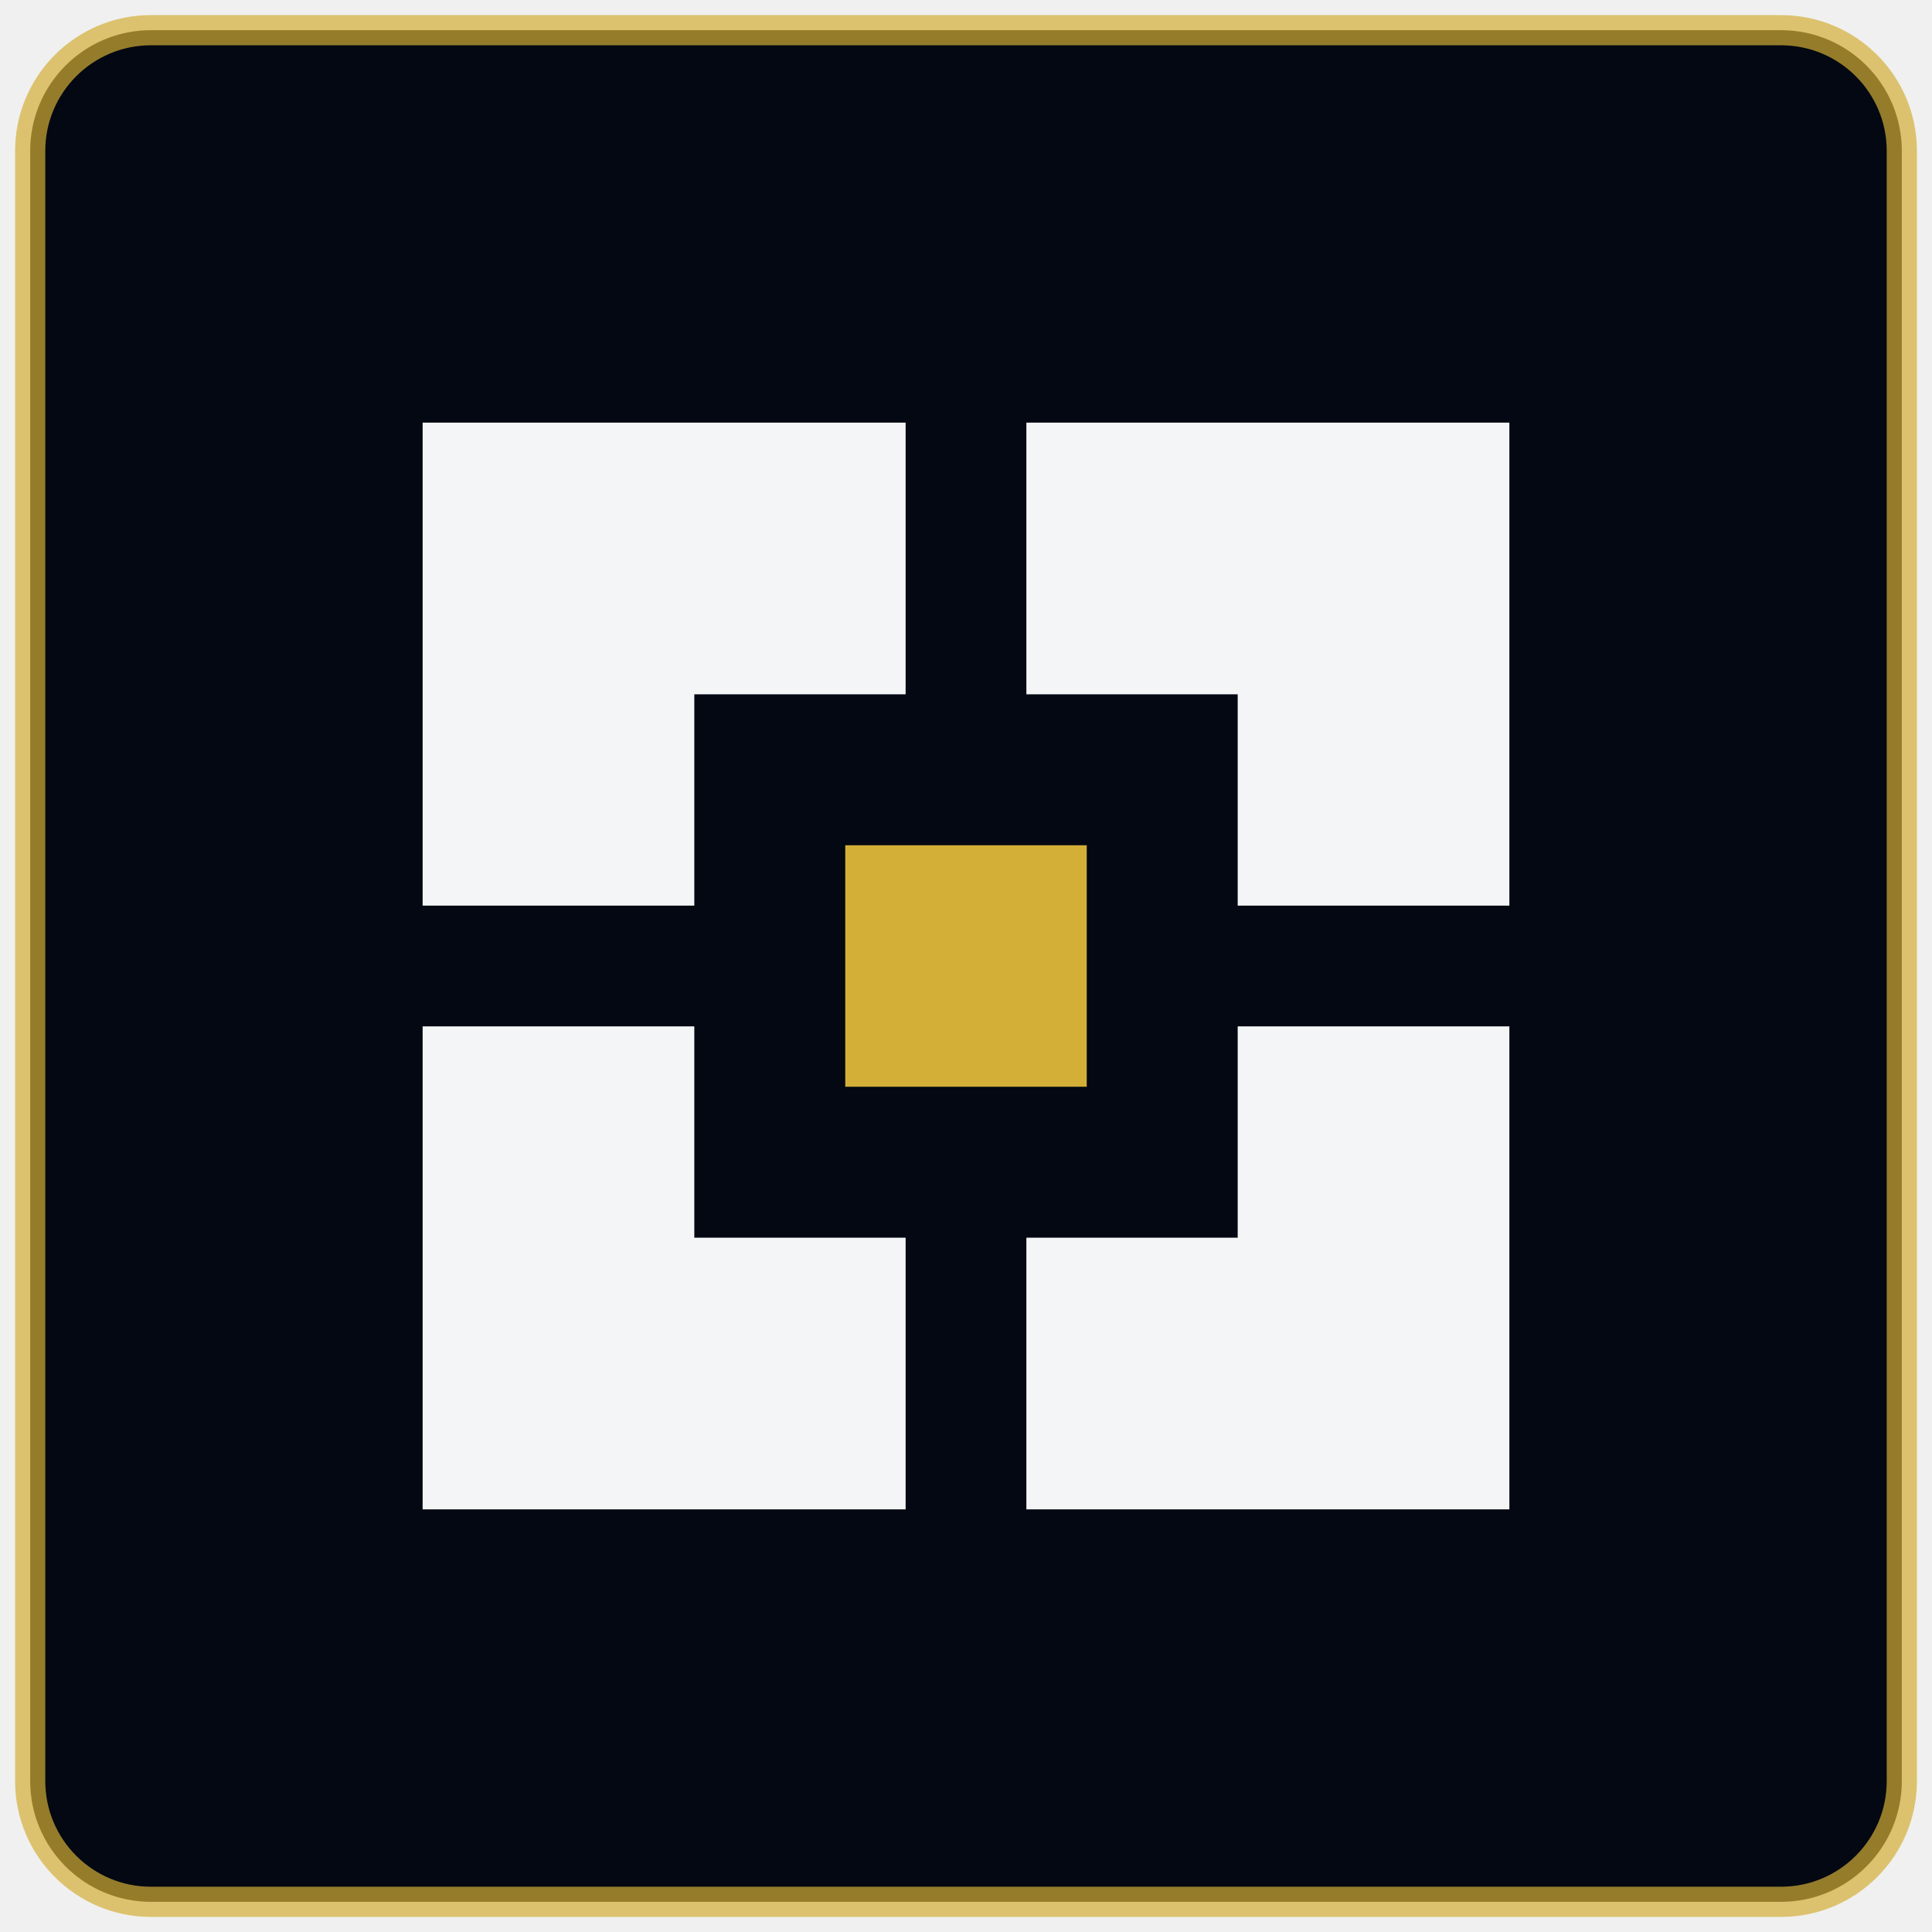
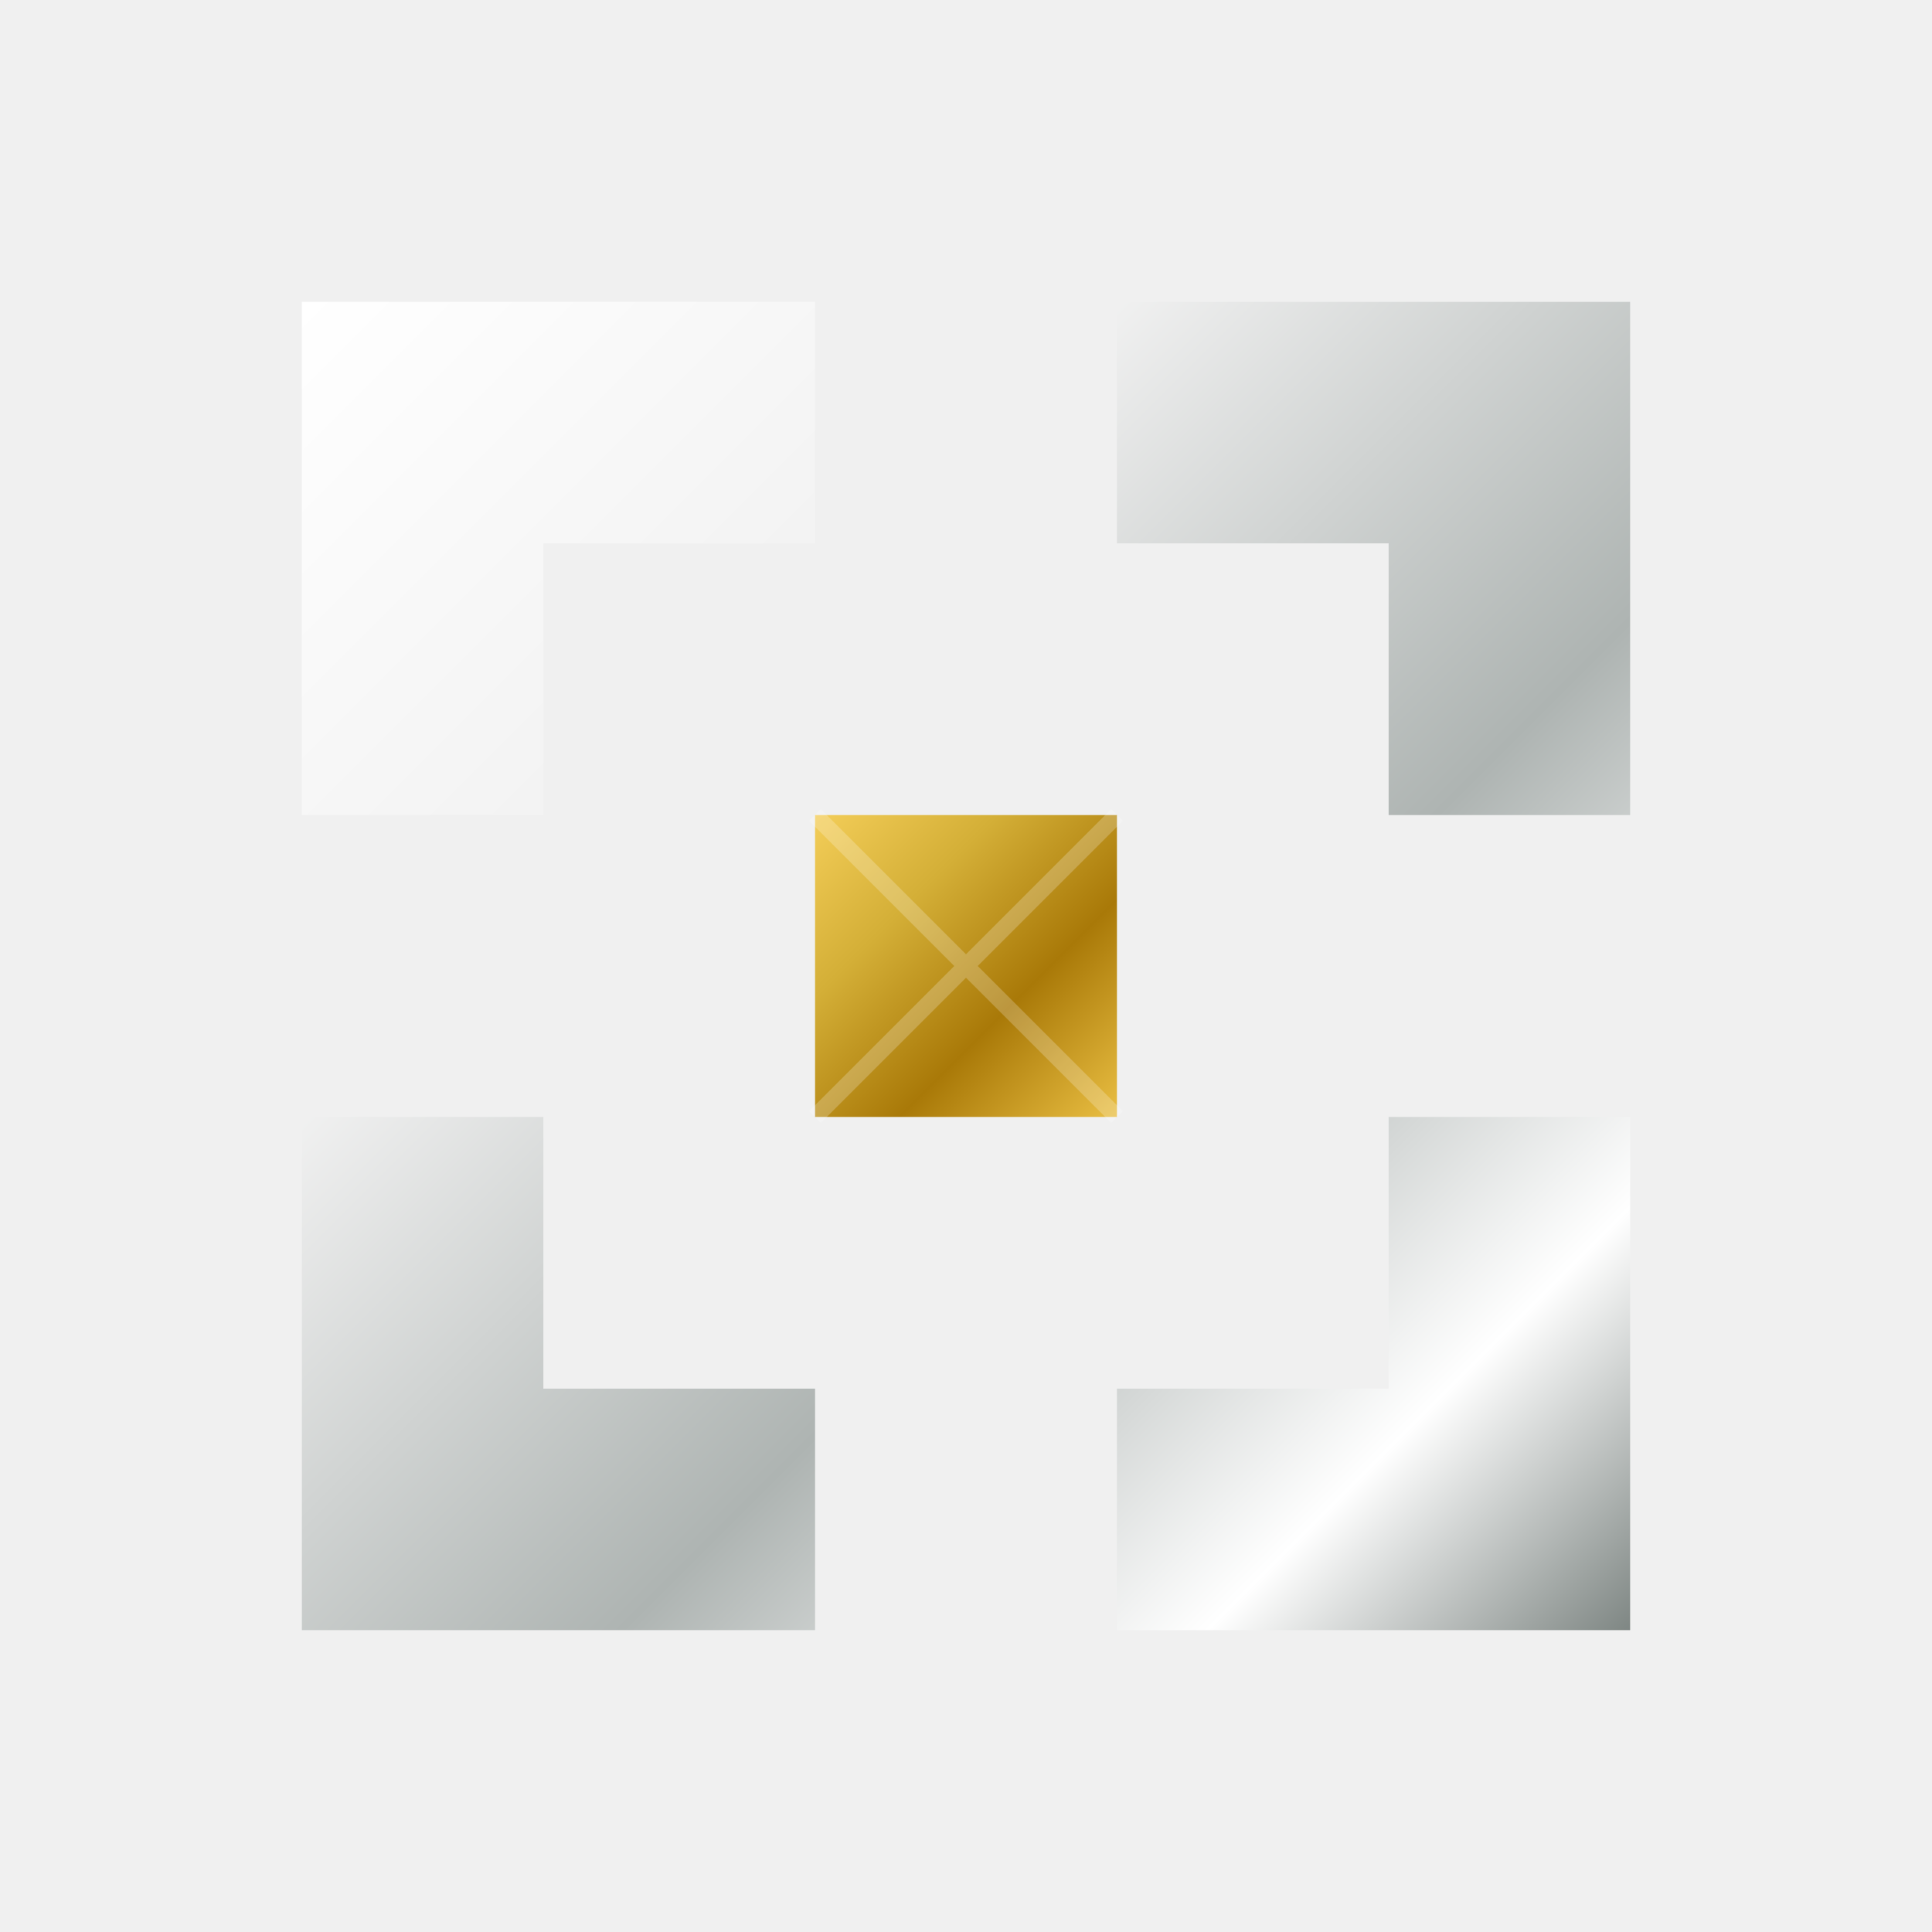
- <svg xmlns="http://www.w3.org/2000/svg" viewBox="0 0 64 64" role="img" aria-labelledby="title">
-   <rect x="1" y="1" width="62" height="62" rx="4" fill="#030812" stroke="#d4af37" stroke-opacity=".7" />
-   <path d="M14 14H30V23H23V30H14ZM34 14H50V30H41V23H34ZM14 34H23V41H30V50H14ZM41 34H50V50H34V41H41Z" fill="#f4f5f6" />
-   <rect x="28" y="28" width="8" height="8" fill="#d4af37" />
+ <svg xmlns="http://www.w3.org/2000/svg" viewBox="0 0 64 64" role="img" aria-labelledby="title desc">
+   <defs>
+     <linearGradient id="silver" x1="0" y1="0" x2="1" y2="1">
+       <stop offset="0" stop-color="#fff" />
+       <stop offset=".3" stop-color="#f2f2f2" />
+       <stop offset=".62" stop-color="#aeb4b2" />
+       <stop offset=".84" stop-color="#fff" />
+       <stop offset="1" stop-color="#7d8582" />
+     </linearGradient>
+     <linearGradient id="gold" x1="0" y1="0" x2="1" y2="1">
+       <stop offset="0" stop-color="#f3cd58" />
+       <stop offset=".3" stop-color="#d4af37" />
+       <stop offset=".64" stop-color="#a97908" />
+       <stop offset="1" stop-color="#e9be42" />
+     </linearGradient>
+   </defs>
+   <path fill="url(#silver)" d="M10 10h17v8h-9v9h-8V10Zm27 0h17v17h-8v-9h-9v-8ZM10 37h8v9h9v8H10V37Zm36 0h8v17H37v-8h9v-9Z" />
+   <rect x="27" y="27" width="10" height="10" fill="url(#gold)" />
+   <path d="m27 27 10 10M37 27 27 37" stroke="#fff" stroke-opacity=".22" stroke-width=".55" />
</svg>
